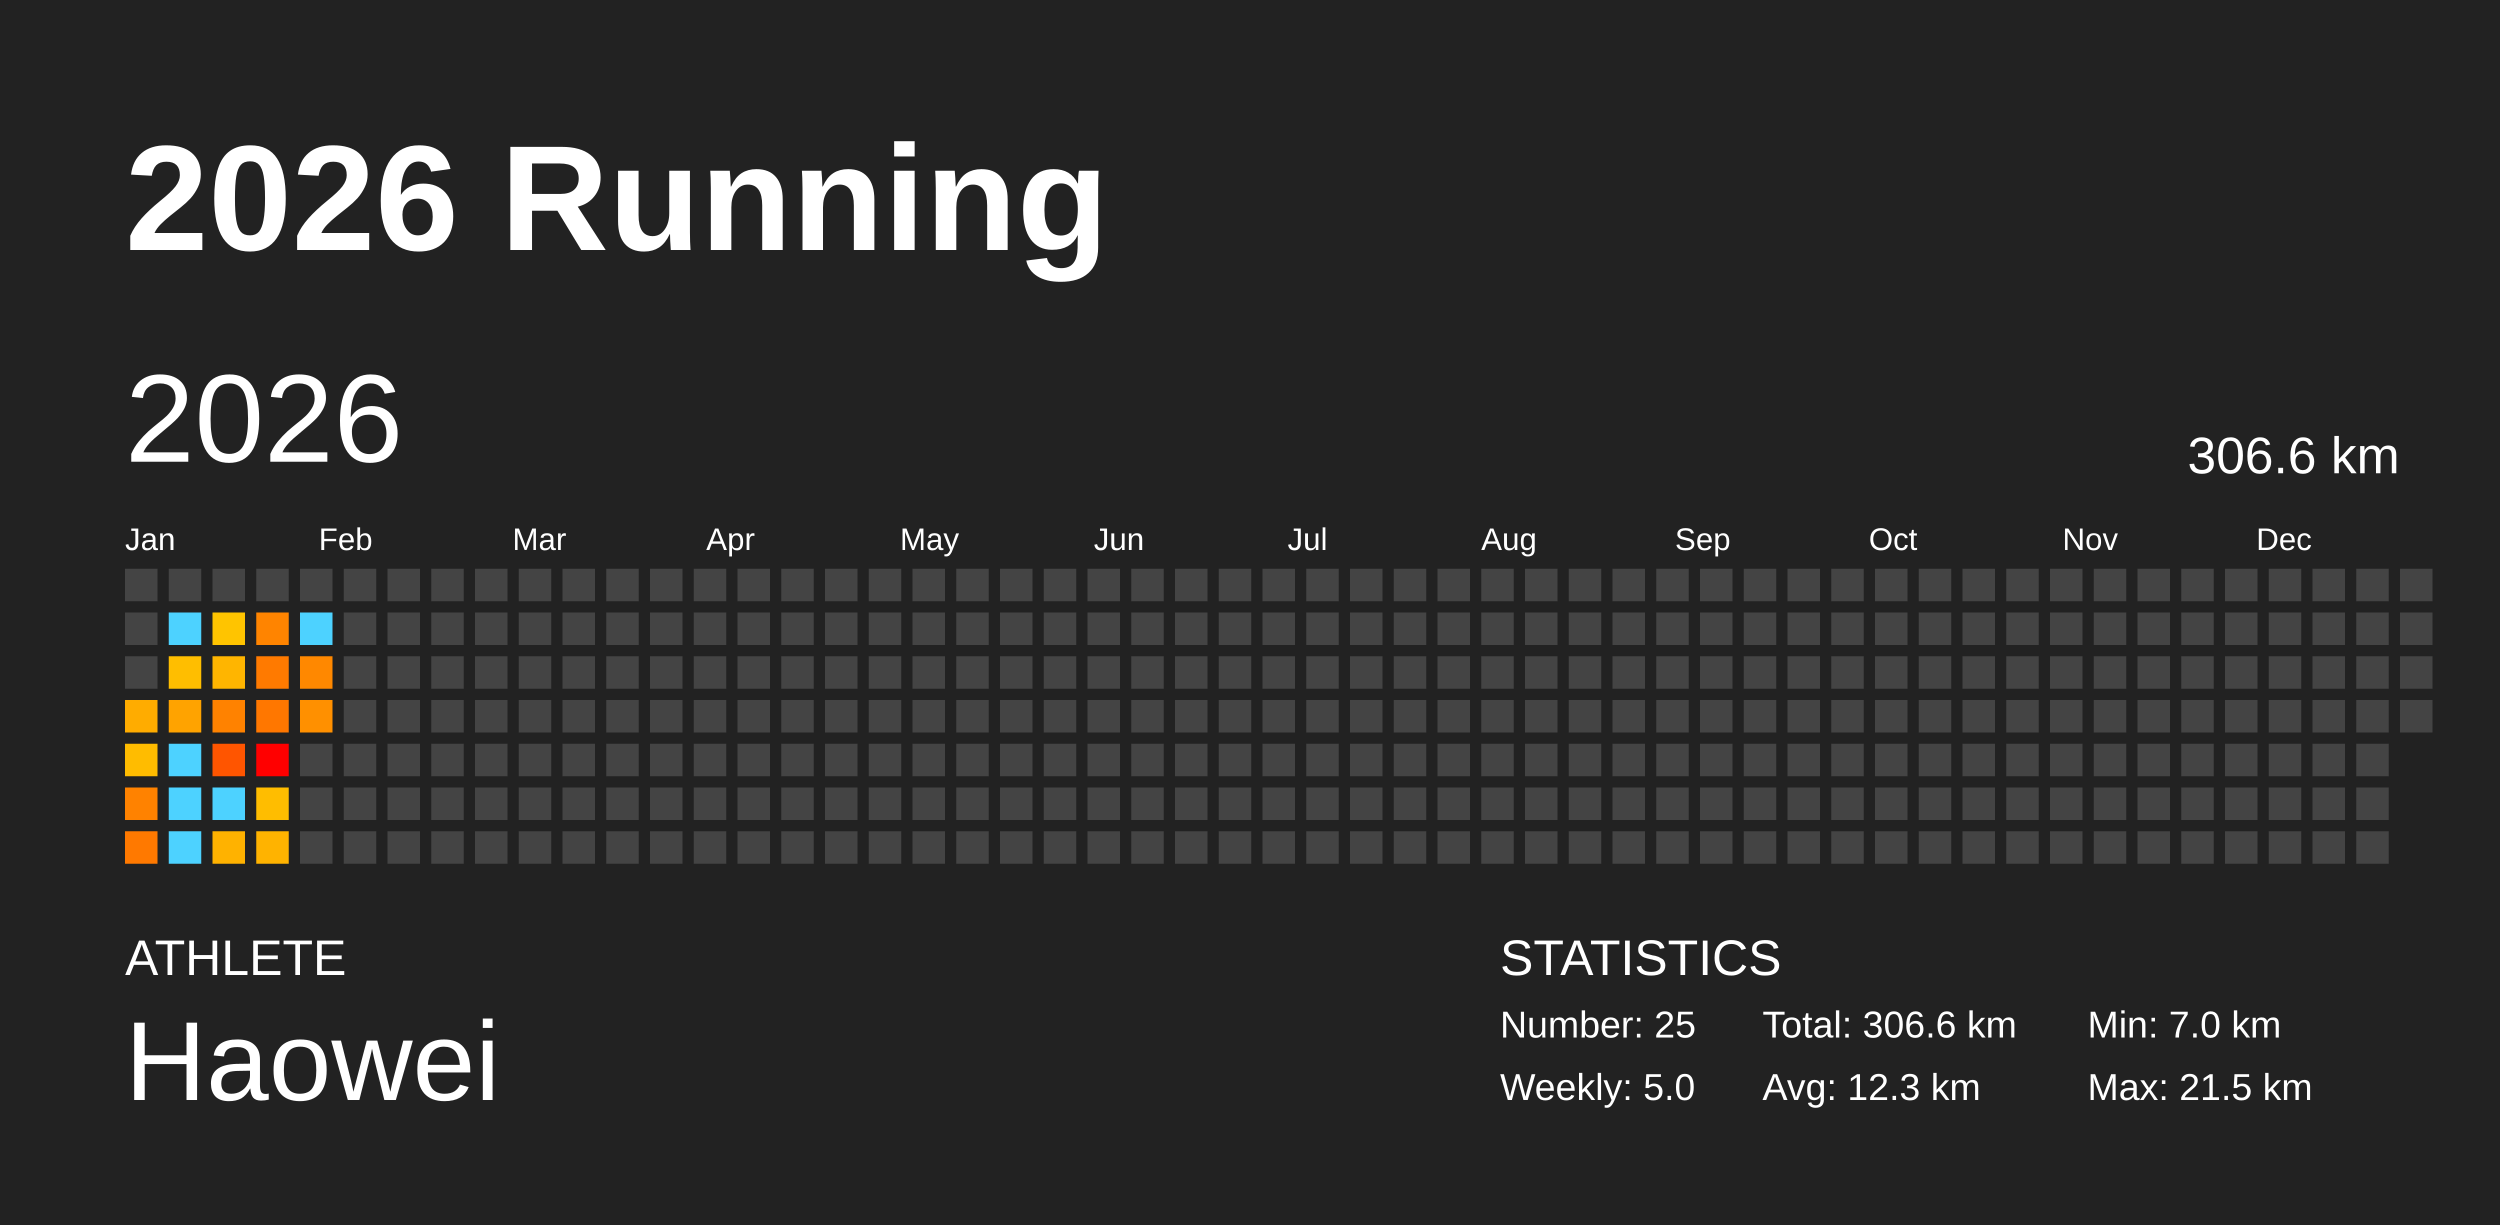
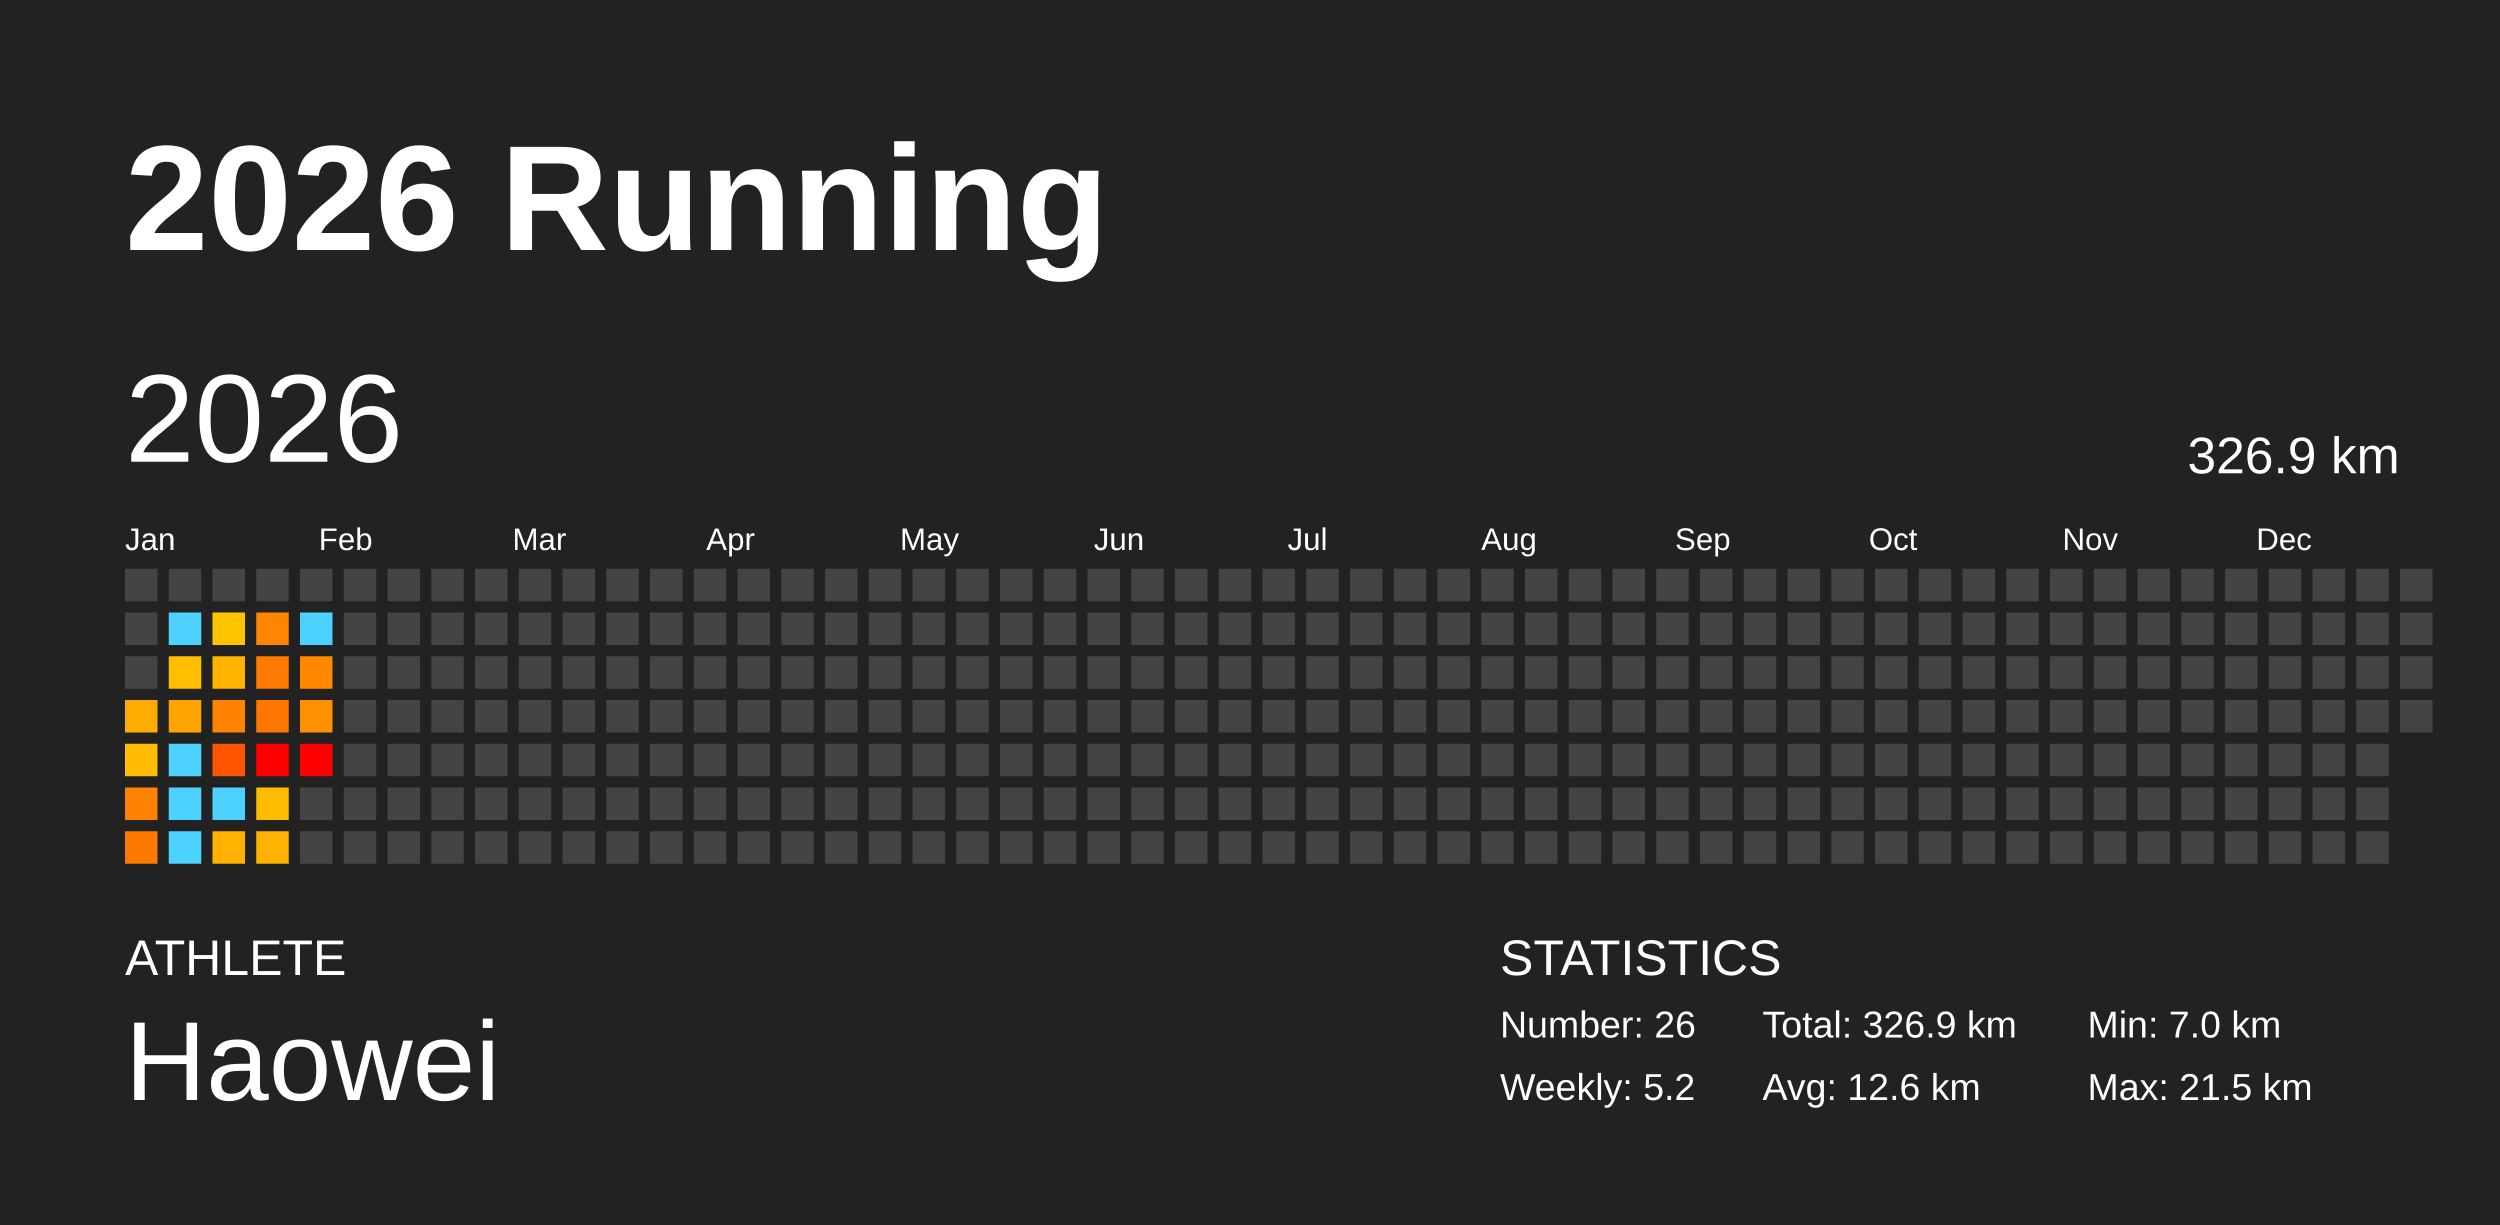
<svg xmlns="http://www.w3.org/2000/svg" baseProfile="full" height="98mm" version="1.1" viewBox="0,0,200,98" width="200mm">
  <defs />
  <rect fill="#222222" height="98" width="200" x="0" y="0" />
  <text fill="#FFFFFF" style="font-size:12px; font-family:Arial; font-weight:bold;" x="10" y="20">2026 Running</text>
  <text fill="#FFFFFF" style="font-size:4px; font-family:Arial" x="10" y="78">ATHLETE</text>
  <text fill="#FFFFFF" style="font-size:9px; font-family:Arial" x="10" y="88">Haowei</text>
  <text fill="#FFFFFF" style="font-size:4px; font-family:Arial" x="120" y="78">STATISTICS</text>
-   <text fill="#FFFFFF" style="font-size:3px; font-family:Arial" x="120" y="83">Number: 25</text>
-   <text fill="#FFFFFF" style="font-size:3px; font-family:Arial" x="120" y="88">Weekly: 5.0</text>
-   <text fill="#FFFFFF" style="font-size:3px; font-family:Arial" x="141" y="83">Total: 306.6 km</text>
-   <text fill="#FFFFFF" style="font-size:3px; font-family:Arial" x="141" y="88">Avg: 12.3 km</text>
+   <text fill="#FFFFFF" style="font-size:3px; font-family:Arial" x="120" y="83">Number: 26</text>
+   <text fill="#FFFFFF" style="font-size:3px; font-family:Arial" x="120" y="88">Weekly: 5.2</text>
+   <text fill="#FFFFFF" style="font-size:3px; font-family:Arial" x="141" y="83">Total: 326.9 km</text>
+   <text fill="#FFFFFF" style="font-size:3px; font-family:Arial" x="141" y="88">Avg: 12.6 km</text>
  <text fill="#FFFFFF" style="font-size:3px; font-family:Arial" x="167" y="83">Min: 7.0 km</text>
  <text fill="#FFFFFF" style="font-size:3px; font-family:Arial" x="167" y="88">Max: 21.5 km</text>
  <text dominant-baseline="hanging" fill="#FFFFFF" style="font-size:10.0px; font-family:Arial;" x="10" y="30">2026</text>
-   <text dominant-baseline="hanging" fill="#FFFFFF" style="font-size:4.125px; font-family:Arial;" x="175" y="35">306.6 km</text>
+   <text dominant-baseline="hanging" fill="#FFFFFF" style="font-size:4.125px; font-family:Arial;" x="175" y="35">326.9 km</text>
  <text fill="#FFFFFF" style="font-size:2.5px; font-family:Arial" x="10.0" y="44">Jan</text>
  <text fill="#FFFFFF" style="font-size:2.5px; font-family:Arial" x="25.5" y="44">Feb</text>
  <text fill="#FFFFFF" style="font-size:2.5px; font-family:Arial" x="41.0" y="44">Mar</text>
  <text fill="#FFFFFF" style="font-size:2.5px; font-family:Arial" x="56.5" y="44">Apr</text>
  <text fill="#FFFFFF" style="font-size:2.5px; font-family:Arial" x="72.0" y="44">May</text>
  <text fill="#FFFFFF" style="font-size:2.5px; font-family:Arial" x="87.5" y="44">Jun</text>
  <text fill="#FFFFFF" style="font-size:2.5px; font-family:Arial" x="103.0" y="44">Jul</text>
  <text fill="#FFFFFF" style="font-size:2.5px; font-family:Arial" x="118.5" y="44">Aug</text>
  <text fill="#FFFFFF" style="font-size:2.5px; font-family:Arial" x="134.0" y="44">Sep</text>
  <text fill="#FFFFFF" style="font-size:2.5px; font-family:Arial" x="149.5" y="44">Oct</text>
  <text fill="#FFFFFF" style="font-size:2.5px; font-family:Arial" x="165.0" y="44">Nov</text>
  <text fill="#FFFFFF" style="font-size:2.5px; font-family:Arial" x="180.5" y="44">Dec</text>
  <rect fill="#444444" height="2.6" width="2.6" x="10.0" y="45.5" />
  <rect fill="#444444" height="2.6" width="2.6" x="10.0" y="49.0" />
  <rect fill="#444444" height="2.6" width="2.6" x="10.0" y="52.5" />
  <rect fill="#ffac00" height="2.6" width="2.6" x="10.0" y="56.0" />
  <rect fill="#ffbc00" height="2.6" width="2.6" x="10.0" y="59.5" />
  <rect fill="#ff8200" height="2.6" width="2.6" x="10.0" y="63.0" />
  <rect fill="#ff7900" height="2.6" width="2.6" x="10.0" y="66.5" />
  <rect fill="#444444" height="2.6" width="2.6" x="13.5" y="45.5" />
  <rect fill="#4dd2ff" height="2.6" width="2.6" x="13.5" y="49.0" />
  <rect fill="#ffbe00" height="2.6" width="2.6" x="13.5" y="52.5" />
  <rect fill="#ffa300" height="2.6" width="2.6" x="13.5" y="56.0" />
  <rect fill="#4dd2ff" height="2.6" width="2.6" x="13.5" y="59.5" />
  <rect fill="#4dd2ff" height="2.6" width="2.6" x="13.5" y="63.0" />
  <rect fill="#4dd2ff" height="2.6" width="2.6" x="13.5" y="66.5" />
  <rect fill="#444444" height="2.6" width="2.6" x="17.0" y="45.5" />
  <rect fill="#ffc400" height="2.6" width="2.6" x="17.0" y="49.0" />
  <rect fill="#ffb500" height="2.6" width="2.6" x="17.0" y="52.5" />
  <rect fill="#ff8200" height="2.6" width="2.6" x="17.0" y="56.0" />
  <rect fill="#ff5500" height="2.6" width="2.6" x="17.0" y="59.5" />
  <rect fill="#4dd2ff" height="2.6" width="2.6" x="17.0" y="63.0" />
  <rect fill="#ffb200" height="2.6" width="2.6" x="17.0" y="66.5" />
  <rect fill="#444444" height="2.6" width="2.6" x="20.5" y="45.5" />
  <rect fill="#ff8400" height="2.6" width="2.6" x="20.5" y="49.0" />
  <rect fill="#ff7a00" height="2.6" width="2.6" x="20.5" y="52.5" />
  <rect fill="#ff7700" height="2.6" width="2.6" x="20.5" y="56.0" />
  <rect fill="red" height="2.6" width="2.6" x="20.5" y="59.5" />
  <rect fill="#ffbd00" height="2.6" width="2.6" x="20.5" y="63.0" />
  <rect fill="#ffb300" height="2.6" width="2.6" x="20.5" y="66.5" />
  <rect fill="#444444" height="2.6" width="2.6" x="24.0" y="45.5" />
  <rect fill="#4dd2ff" height="2.6" width="2.6" x="24.0" y="49.0" />
  <rect fill="#ff8800" height="2.6" width="2.6" x="24.0" y="52.5" />
  <rect fill="#ff9000" height="2.6" width="2.6" x="24.0" y="56.0" />
-   <rect fill="#444444" height="2.6" width="2.6" x="24.0" y="59.5" />
+   <rect fill="red" height="2.6" width="2.6" x="24.0" y="59.5" />
  <rect fill="#444444" height="2.6" width="2.6" x="24.0" y="63.0" />
  <rect fill="#444444" height="2.6" width="2.6" x="24.0" y="66.5" />
  <rect fill="#444444" height="2.6" width="2.6" x="27.5" y="45.5" />
  <rect fill="#444444" height="2.6" width="2.6" x="27.5" y="49.0" />
  <rect fill="#444444" height="2.6" width="2.6" x="27.5" y="52.5" />
  <rect fill="#444444" height="2.6" width="2.6" x="27.5" y="56.0" />
  <rect fill="#444444" height="2.6" width="2.6" x="27.5" y="59.5" />
  <rect fill="#444444" height="2.6" width="2.6" x="27.5" y="63.0" />
  <rect fill="#444444" height="2.6" width="2.6" x="27.5" y="66.5" />
  <rect fill="#444444" height="2.6" width="2.6" x="31.0" y="45.5" />
  <rect fill="#444444" height="2.6" width="2.6" x="31.0" y="49.0" />
  <rect fill="#444444" height="2.6" width="2.6" x="31.0" y="52.5" />
  <rect fill="#444444" height="2.6" width="2.6" x="31.0" y="56.0" />
  <rect fill="#444444" height="2.6" width="2.6" x="31.0" y="59.5" />
  <rect fill="#444444" height="2.6" width="2.6" x="31.0" y="63.0" />
  <rect fill="#444444" height="2.6" width="2.6" x="31.0" y="66.5" />
  <rect fill="#444444" height="2.6" width="2.6" x="34.5" y="45.5" />
  <rect fill="#444444" height="2.6" width="2.6" x="34.5" y="49.0" />
  <rect fill="#444444" height="2.6" width="2.6" x="34.5" y="52.5" />
  <rect fill="#444444" height="2.6" width="2.6" x="34.5" y="56.0" />
  <rect fill="#444444" height="2.6" width="2.6" x="34.5" y="59.5" />
  <rect fill="#444444" height="2.6" width="2.6" x="34.5" y="63.0" />
  <rect fill="#444444" height="2.6" width="2.6" x="34.5" y="66.5" />
  <rect fill="#444444" height="2.6" width="2.6" x="38.0" y="45.5" />
  <rect fill="#444444" height="2.6" width="2.6" x="38.0" y="49.0" />
  <rect fill="#444444" height="2.6" width="2.6" x="38.0" y="52.5" />
  <rect fill="#444444" height="2.6" width="2.6" x="38.0" y="56.0" />
  <rect fill="#444444" height="2.6" width="2.6" x="38.0" y="59.5" />
  <rect fill="#444444" height="2.6" width="2.6" x="38.0" y="63.0" />
  <rect fill="#444444" height="2.6" width="2.6" x="38.0" y="66.5" />
  <rect fill="#444444" height="2.6" width="2.6" x="41.5" y="45.5" />
  <rect fill="#444444" height="2.6" width="2.6" x="41.5" y="49.0" />
  <rect fill="#444444" height="2.6" width="2.6" x="41.5" y="52.5" />
  <rect fill="#444444" height="2.6" width="2.6" x="41.5" y="56.0" />
  <rect fill="#444444" height="2.6" width="2.6" x="41.5" y="59.5" />
  <rect fill="#444444" height="2.6" width="2.6" x="41.5" y="63.0" />
  <rect fill="#444444" height="2.6" width="2.6" x="41.5" y="66.5" />
  <rect fill="#444444" height="2.6" width="2.6" x="45.0" y="45.5" />
  <rect fill="#444444" height="2.6" width="2.6" x="45.0" y="49.0" />
  <rect fill="#444444" height="2.6" width="2.6" x="45.0" y="52.5" />
  <rect fill="#444444" height="2.6" width="2.6" x="45.0" y="56.0" />
  <rect fill="#444444" height="2.6" width="2.6" x="45.0" y="59.5" />
  <rect fill="#444444" height="2.6" width="2.6" x="45.0" y="63.0" />
  <rect fill="#444444" height="2.6" width="2.6" x="45.0" y="66.5" />
  <rect fill="#444444" height="2.6" width="2.6" x="48.5" y="45.5" />
  <rect fill="#444444" height="2.6" width="2.6" x="48.5" y="49.0" />
  <rect fill="#444444" height="2.6" width="2.6" x="48.5" y="52.5" />
  <rect fill="#444444" height="2.6" width="2.6" x="48.5" y="56.0" />
  <rect fill="#444444" height="2.6" width="2.6" x="48.5" y="59.5" />
  <rect fill="#444444" height="2.6" width="2.6" x="48.5" y="63.0" />
  <rect fill="#444444" height="2.6" width="2.6" x="48.5" y="66.5" />
  <rect fill="#444444" height="2.6" width="2.6" x="52.0" y="45.5" />
  <rect fill="#444444" height="2.6" width="2.6" x="52.0" y="49.0" />
  <rect fill="#444444" height="2.6" width="2.6" x="52.0" y="52.5" />
  <rect fill="#444444" height="2.6" width="2.6" x="52.0" y="56.0" />
  <rect fill="#444444" height="2.6" width="2.6" x="52.0" y="59.5" />
  <rect fill="#444444" height="2.6" width="2.6" x="52.0" y="63.0" />
  <rect fill="#444444" height="2.6" width="2.6" x="52.0" y="66.5" />
  <rect fill="#444444" height="2.6" width="2.6" x="55.5" y="45.5" />
  <rect fill="#444444" height="2.6" width="2.6" x="55.5" y="49.0" />
  <rect fill="#444444" height="2.6" width="2.6" x="55.5" y="52.5" />
  <rect fill="#444444" height="2.6" width="2.6" x="55.5" y="56.0" />
  <rect fill="#444444" height="2.6" width="2.6" x="55.5" y="59.5" />
  <rect fill="#444444" height="2.6" width="2.6" x="55.5" y="63.0" />
  <rect fill="#444444" height="2.6" width="2.6" x="55.5" y="66.5" />
  <rect fill="#444444" height="2.6" width="2.6" x="59.0" y="45.5" />
  <rect fill="#444444" height="2.6" width="2.6" x="59.0" y="49.0" />
  <rect fill="#444444" height="2.6" width="2.6" x="59.0" y="52.5" />
  <rect fill="#444444" height="2.6" width="2.6" x="59.0" y="56.0" />
  <rect fill="#444444" height="2.6" width="2.6" x="59.0" y="59.5" />
  <rect fill="#444444" height="2.6" width="2.6" x="59.0" y="63.0" />
  <rect fill="#444444" height="2.6" width="2.6" x="59.0" y="66.5" />
  <rect fill="#444444" height="2.6" width="2.6" x="62.5" y="45.5" />
  <rect fill="#444444" height="2.6" width="2.6" x="62.5" y="49.0" />
  <rect fill="#444444" height="2.6" width="2.6" x="62.5" y="52.5" />
  <rect fill="#444444" height="2.6" width="2.6" x="62.5" y="56.0" />
  <rect fill="#444444" height="2.6" width="2.6" x="62.5" y="59.5" />
  <rect fill="#444444" height="2.6" width="2.6" x="62.5" y="63.0" />
  <rect fill="#444444" height="2.6" width="2.6" x="62.5" y="66.5" />
  <rect fill="#444444" height="2.6" width="2.6" x="66.0" y="45.5" />
  <rect fill="#444444" height="2.6" width="2.6" x="66.0" y="49.0" />
  <rect fill="#444444" height="2.6" width="2.6" x="66.0" y="52.5" />
  <rect fill="#444444" height="2.6" width="2.6" x="66.0" y="56.0" />
  <rect fill="#444444" height="2.6" width="2.6" x="66.0" y="59.5" />
  <rect fill="#444444" height="2.6" width="2.6" x="66.0" y="63.0" />
  <rect fill="#444444" height="2.6" width="2.6" x="66.0" y="66.5" />
  <rect fill="#444444" height="2.6" width="2.6" x="69.5" y="45.5" />
  <rect fill="#444444" height="2.6" width="2.6" x="69.5" y="49.0" />
  <rect fill="#444444" height="2.6" width="2.6" x="69.5" y="52.5" />
  <rect fill="#444444" height="2.6" width="2.6" x="69.5" y="56.0" />
  <rect fill="#444444" height="2.6" width="2.6" x="69.5" y="59.5" />
  <rect fill="#444444" height="2.6" width="2.6" x="69.5" y="63.0" />
  <rect fill="#444444" height="2.6" width="2.6" x="69.5" y="66.5" />
  <rect fill="#444444" height="2.6" width="2.6" x="73.0" y="45.5" />
  <rect fill="#444444" height="2.6" width="2.6" x="73.0" y="49.0" />
  <rect fill="#444444" height="2.6" width="2.6" x="73.0" y="52.5" />
  <rect fill="#444444" height="2.6" width="2.6" x="73.0" y="56.0" />
  <rect fill="#444444" height="2.6" width="2.6" x="73.0" y="59.5" />
  <rect fill="#444444" height="2.6" width="2.6" x="73.0" y="63.0" />
  <rect fill="#444444" height="2.6" width="2.6" x="73.0" y="66.5" />
  <rect fill="#444444" height="2.6" width="2.6" x="76.5" y="45.5" />
  <rect fill="#444444" height="2.6" width="2.6" x="76.5" y="49.0" />
  <rect fill="#444444" height="2.6" width="2.6" x="76.5" y="52.5" />
  <rect fill="#444444" height="2.6" width="2.6" x="76.5" y="56.0" />
  <rect fill="#444444" height="2.6" width="2.6" x="76.5" y="59.5" />
  <rect fill="#444444" height="2.6" width="2.6" x="76.5" y="63.0" />
  <rect fill="#444444" height="2.6" width="2.6" x="76.5" y="66.5" />
  <rect fill="#444444" height="2.6" width="2.6" x="80.0" y="45.5" />
  <rect fill="#444444" height="2.6" width="2.6" x="80.0" y="49.0" />
  <rect fill="#444444" height="2.6" width="2.6" x="80.0" y="52.5" />
  <rect fill="#444444" height="2.6" width="2.6" x="80.0" y="56.0" />
  <rect fill="#444444" height="2.6" width="2.6" x="80.0" y="59.5" />
  <rect fill="#444444" height="2.6" width="2.6" x="80.0" y="63.0" />
  <rect fill="#444444" height="2.6" width="2.6" x="80.0" y="66.5" />
  <rect fill="#444444" height="2.6" width="2.6" x="83.5" y="45.5" />
  <rect fill="#444444" height="2.6" width="2.6" x="83.5" y="49.0" />
  <rect fill="#444444" height="2.6" width="2.6" x="83.5" y="52.5" />
  <rect fill="#444444" height="2.6" width="2.6" x="83.5" y="56.0" />
  <rect fill="#444444" height="2.6" width="2.6" x="83.5" y="59.5" />
  <rect fill="#444444" height="2.6" width="2.6" x="83.5" y="63.0" />
  <rect fill="#444444" height="2.6" width="2.6" x="83.5" y="66.5" />
  <rect fill="#444444" height="2.6" width="2.6" x="87.0" y="45.5" />
  <rect fill="#444444" height="2.6" width="2.6" x="87.0" y="49.0" />
  <rect fill="#444444" height="2.6" width="2.6" x="87.0" y="52.5" />
  <rect fill="#444444" height="2.6" width="2.6" x="87.0" y="56.0" />
  <rect fill="#444444" height="2.6" width="2.6" x="87.0" y="59.5" />
  <rect fill="#444444" height="2.6" width="2.6" x="87.0" y="63.0" />
  <rect fill="#444444" height="2.6" width="2.6" x="87.0" y="66.5" />
  <rect fill="#444444" height="2.6" width="2.6" x="90.5" y="45.5" />
  <rect fill="#444444" height="2.6" width="2.6" x="90.5" y="49.0" />
  <rect fill="#444444" height="2.6" width="2.6" x="90.5" y="52.5" />
  <rect fill="#444444" height="2.6" width="2.6" x="90.5" y="56.0" />
  <rect fill="#444444" height="2.6" width="2.6" x="90.5" y="59.5" />
  <rect fill="#444444" height="2.6" width="2.6" x="90.5" y="63.0" />
  <rect fill="#444444" height="2.6" width="2.6" x="90.5" y="66.5" />
  <rect fill="#444444" height="2.6" width="2.6" x="94.0" y="45.5" />
  <rect fill="#444444" height="2.6" width="2.6" x="94.0" y="49.0" />
  <rect fill="#444444" height="2.6" width="2.6" x="94.0" y="52.5" />
  <rect fill="#444444" height="2.6" width="2.6" x="94.0" y="56.0" />
  <rect fill="#444444" height="2.6" width="2.6" x="94.0" y="59.5" />
  <rect fill="#444444" height="2.6" width="2.6" x="94.0" y="63.0" />
  <rect fill="#444444" height="2.6" width="2.6" x="94.0" y="66.5" />
  <rect fill="#444444" height="2.6" width="2.6" x="97.5" y="45.5" />
  <rect fill="#444444" height="2.6" width="2.6" x="97.5" y="49.0" />
  <rect fill="#444444" height="2.6" width="2.6" x="97.5" y="52.5" />
  <rect fill="#444444" height="2.6" width="2.6" x="97.5" y="56.0" />
  <rect fill="#444444" height="2.6" width="2.6" x="97.5" y="59.5" />
  <rect fill="#444444" height="2.6" width="2.6" x="97.5" y="63.0" />
  <rect fill="#444444" height="2.6" width="2.6" x="97.5" y="66.5" />
  <rect fill="#444444" height="2.6" width="2.6" x="101.0" y="45.5" />
  <rect fill="#444444" height="2.6" width="2.6" x="101.0" y="49.0" />
  <rect fill="#444444" height="2.6" width="2.6" x="101.0" y="52.5" />
  <rect fill="#444444" height="2.6" width="2.6" x="101.0" y="56.0" />
  <rect fill="#444444" height="2.6" width="2.6" x="101.0" y="59.5" />
  <rect fill="#444444" height="2.6" width="2.6" x="101.0" y="63.0" />
  <rect fill="#444444" height="2.6" width="2.6" x="101.0" y="66.5" />
  <rect fill="#444444" height="2.6" width="2.6" x="104.5" y="45.5" />
  <rect fill="#444444" height="2.6" width="2.6" x="104.5" y="49.0" />
  <rect fill="#444444" height="2.6" width="2.6" x="104.5" y="52.5" />
  <rect fill="#444444" height="2.6" width="2.6" x="104.5" y="56.0" />
  <rect fill="#444444" height="2.6" width="2.6" x="104.5" y="59.5" />
  <rect fill="#444444" height="2.6" width="2.6" x="104.5" y="63.0" />
  <rect fill="#444444" height="2.6" width="2.6" x="104.5" y="66.5" />
  <rect fill="#444444" height="2.6" width="2.6" x="108.0" y="45.5" />
  <rect fill="#444444" height="2.6" width="2.6" x="108.0" y="49.0" />
  <rect fill="#444444" height="2.6" width="2.6" x="108.0" y="52.5" />
  <rect fill="#444444" height="2.6" width="2.6" x="108.0" y="56.0" />
  <rect fill="#444444" height="2.6" width="2.6" x="108.0" y="59.5" />
  <rect fill="#444444" height="2.6" width="2.6" x="108.0" y="63.0" />
  <rect fill="#444444" height="2.6" width="2.6" x="108.0" y="66.5" />
  <rect fill="#444444" height="2.6" width="2.6" x="111.5" y="45.5" />
  <rect fill="#444444" height="2.6" width="2.6" x="111.5" y="49.0" />
  <rect fill="#444444" height="2.6" width="2.6" x="111.5" y="52.5" />
  <rect fill="#444444" height="2.6" width="2.6" x="111.5" y="56.0" />
  <rect fill="#444444" height="2.6" width="2.6" x="111.5" y="59.5" />
  <rect fill="#444444" height="2.6" width="2.6" x="111.5" y="63.0" />
  <rect fill="#444444" height="2.6" width="2.6" x="111.5" y="66.5" />
  <rect fill="#444444" height="2.6" width="2.6" x="115.0" y="45.5" />
  <rect fill="#444444" height="2.6" width="2.6" x="115.0" y="49.0" />
  <rect fill="#444444" height="2.6" width="2.6" x="115.0" y="52.5" />
  <rect fill="#444444" height="2.6" width="2.6" x="115.0" y="56.0" />
  <rect fill="#444444" height="2.6" width="2.6" x="115.0" y="59.5" />
  <rect fill="#444444" height="2.6" width="2.6" x="115.0" y="63.0" />
  <rect fill="#444444" height="2.6" width="2.6" x="115.0" y="66.5" />
  <rect fill="#444444" height="2.6" width="2.6" x="118.5" y="45.5" />
  <rect fill="#444444" height="2.6" width="2.6" x="118.5" y="49.0" />
  <rect fill="#444444" height="2.6" width="2.6" x="118.5" y="52.5" />
  <rect fill="#444444" height="2.6" width="2.6" x="118.5" y="56.0" />
  <rect fill="#444444" height="2.6" width="2.6" x="118.5" y="59.5" />
  <rect fill="#444444" height="2.6" width="2.6" x="118.5" y="63.0" />
  <rect fill="#444444" height="2.6" width="2.6" x="118.5" y="66.5" />
  <rect fill="#444444" height="2.6" width="2.6" x="122.0" y="45.5" />
  <rect fill="#444444" height="2.6" width="2.6" x="122.0" y="49.0" />
  <rect fill="#444444" height="2.6" width="2.6" x="122.0" y="52.5" />
  <rect fill="#444444" height="2.6" width="2.6" x="122.0" y="56.0" />
  <rect fill="#444444" height="2.6" width="2.6" x="122.0" y="59.5" />
  <rect fill="#444444" height="2.6" width="2.6" x="122.0" y="63.0" />
  <rect fill="#444444" height="2.6" width="2.6" x="122.0" y="66.5" />
  <rect fill="#444444" height="2.6" width="2.6" x="125.5" y="45.5" />
  <rect fill="#444444" height="2.6" width="2.6" x="125.5" y="49.0" />
  <rect fill="#444444" height="2.6" width="2.6" x="125.5" y="52.5" />
  <rect fill="#444444" height="2.6" width="2.6" x="125.5" y="56.0" />
  <rect fill="#444444" height="2.6" width="2.6" x="125.5" y="59.5" />
  <rect fill="#444444" height="2.6" width="2.6" x="125.5" y="63.0" />
  <rect fill="#444444" height="2.6" width="2.6" x="125.5" y="66.5" />
  <rect fill="#444444" height="2.6" width="2.6" x="129.0" y="45.5" />
  <rect fill="#444444" height="2.6" width="2.6" x="129.0" y="49.0" />
  <rect fill="#444444" height="2.6" width="2.6" x="129.0" y="52.5" />
  <rect fill="#444444" height="2.6" width="2.6" x="129.0" y="56.0" />
  <rect fill="#444444" height="2.6" width="2.6" x="129.0" y="59.5" />
  <rect fill="#444444" height="2.6" width="2.6" x="129.0" y="63.0" />
  <rect fill="#444444" height="2.6" width="2.6" x="129.0" y="66.5" />
  <rect fill="#444444" height="2.6" width="2.6" x="132.5" y="45.5" />
  <rect fill="#444444" height="2.6" width="2.6" x="132.5" y="49.0" />
  <rect fill="#444444" height="2.6" width="2.6" x="132.5" y="52.5" />
  <rect fill="#444444" height="2.6" width="2.6" x="132.5" y="56.0" />
  <rect fill="#444444" height="2.6" width="2.6" x="132.5" y="59.5" />
  <rect fill="#444444" height="2.6" width="2.6" x="132.5" y="63.0" />
  <rect fill="#444444" height="2.6" width="2.6" x="132.5" y="66.5" />
  <rect fill="#444444" height="2.6" width="2.6" x="136.0" y="45.5" />
  <rect fill="#444444" height="2.6" width="2.6" x="136.0" y="49.0" />
  <rect fill="#444444" height="2.6" width="2.6" x="136.0" y="52.5" />
  <rect fill="#444444" height="2.6" width="2.6" x="136.0" y="56.0" />
  <rect fill="#444444" height="2.6" width="2.6" x="136.0" y="59.5" />
  <rect fill="#444444" height="2.6" width="2.6" x="136.0" y="63.0" />
  <rect fill="#444444" height="2.6" width="2.6" x="136.0" y="66.5" />
  <rect fill="#444444" height="2.6" width="2.6" x="139.5" y="45.5" />
  <rect fill="#444444" height="2.6" width="2.6" x="139.5" y="49.0" />
  <rect fill="#444444" height="2.6" width="2.6" x="139.5" y="52.5" />
  <rect fill="#444444" height="2.6" width="2.6" x="139.5" y="56.0" />
  <rect fill="#444444" height="2.6" width="2.6" x="139.5" y="59.5" />
  <rect fill="#444444" height="2.6" width="2.6" x="139.5" y="63.0" />
  <rect fill="#444444" height="2.6" width="2.6" x="139.5" y="66.5" />
  <rect fill="#444444" height="2.6" width="2.6" x="143.0" y="45.5" />
  <rect fill="#444444" height="2.6" width="2.6" x="143.0" y="49.0" />
  <rect fill="#444444" height="2.6" width="2.6" x="143.0" y="52.5" />
  <rect fill="#444444" height="2.6" width="2.6" x="143.0" y="56.0" />
  <rect fill="#444444" height="2.6" width="2.6" x="143.0" y="59.5" />
  <rect fill="#444444" height="2.6" width="2.6" x="143.0" y="63.0" />
  <rect fill="#444444" height="2.6" width="2.6" x="143.0" y="66.5" />
  <rect fill="#444444" height="2.6" width="2.6" x="146.5" y="45.5" />
  <rect fill="#444444" height="2.6" width="2.6" x="146.5" y="49.0" />
  <rect fill="#444444" height="2.6" width="2.6" x="146.5" y="52.5" />
  <rect fill="#444444" height="2.6" width="2.6" x="146.5" y="56.0" />
  <rect fill="#444444" height="2.6" width="2.6" x="146.5" y="59.5" />
  <rect fill="#444444" height="2.6" width="2.6" x="146.5" y="63.0" />
  <rect fill="#444444" height="2.6" width="2.6" x="146.5" y="66.5" />
  <rect fill="#444444" height="2.6" width="2.6" x="150.0" y="45.5" />
  <rect fill="#444444" height="2.6" width="2.6" x="150.0" y="49.0" />
  <rect fill="#444444" height="2.6" width="2.6" x="150.0" y="52.5" />
  <rect fill="#444444" height="2.6" width="2.6" x="150.0" y="56.0" />
  <rect fill="#444444" height="2.6" width="2.6" x="150.0" y="59.5" />
  <rect fill="#444444" height="2.6" width="2.6" x="150.0" y="63.0" />
  <rect fill="#444444" height="2.6" width="2.6" x="150.0" y="66.5" />
  <rect fill="#444444" height="2.6" width="2.6" x="153.5" y="45.5" />
  <rect fill="#444444" height="2.6" width="2.6" x="153.5" y="49.0" />
  <rect fill="#444444" height="2.6" width="2.6" x="153.5" y="52.5" />
  <rect fill="#444444" height="2.6" width="2.6" x="153.5" y="56.0" />
  <rect fill="#444444" height="2.6" width="2.6" x="153.5" y="59.5" />
  <rect fill="#444444" height="2.6" width="2.6" x="153.5" y="63.0" />
  <rect fill="#444444" height="2.6" width="2.6" x="153.5" y="66.5" />
  <rect fill="#444444" height="2.6" width="2.6" x="157.0" y="45.5" />
  <rect fill="#444444" height="2.6" width="2.6" x="157.0" y="49.0" />
  <rect fill="#444444" height="2.6" width="2.6" x="157.0" y="52.5" />
  <rect fill="#444444" height="2.6" width="2.6" x="157.0" y="56.0" />
  <rect fill="#444444" height="2.6" width="2.6" x="157.0" y="59.5" />
  <rect fill="#444444" height="2.6" width="2.6" x="157.0" y="63.0" />
  <rect fill="#444444" height="2.6" width="2.6" x="157.0" y="66.5" />
  <rect fill="#444444" height="2.6" width="2.6" x="160.5" y="45.5" />
  <rect fill="#444444" height="2.6" width="2.6" x="160.5" y="49.0" />
  <rect fill="#444444" height="2.6" width="2.6" x="160.5" y="52.5" />
  <rect fill="#444444" height="2.6" width="2.6" x="160.5" y="56.0" />
  <rect fill="#444444" height="2.6" width="2.6" x="160.5" y="59.5" />
  <rect fill="#444444" height="2.6" width="2.6" x="160.5" y="63.0" />
  <rect fill="#444444" height="2.6" width="2.6" x="160.5" y="66.5" />
  <rect fill="#444444" height="2.6" width="2.6" x="164.0" y="45.5" />
  <rect fill="#444444" height="2.6" width="2.6" x="164.0" y="49.0" />
  <rect fill="#444444" height="2.6" width="2.6" x="164.0" y="52.5" />
  <rect fill="#444444" height="2.6" width="2.6" x="164.0" y="56.0" />
  <rect fill="#444444" height="2.6" width="2.6" x="164.0" y="59.5" />
  <rect fill="#444444" height="2.6" width="2.6" x="164.0" y="63.0" />
  <rect fill="#444444" height="2.6" width="2.6" x="164.0" y="66.5" />
  <rect fill="#444444" height="2.6" width="2.6" x="167.5" y="45.5" />
  <rect fill="#444444" height="2.6" width="2.6" x="167.5" y="49.0" />
  <rect fill="#444444" height="2.6" width="2.6" x="167.5" y="52.5" />
  <rect fill="#444444" height="2.6" width="2.6" x="167.5" y="56.0" />
  <rect fill="#444444" height="2.6" width="2.6" x="167.5" y="59.5" />
  <rect fill="#444444" height="2.6" width="2.6" x="167.5" y="63.0" />
  <rect fill="#444444" height="2.6" width="2.6" x="167.5" y="66.5" />
  <rect fill="#444444" height="2.6" width="2.6" x="171.0" y="45.5" />
  <rect fill="#444444" height="2.6" width="2.6" x="171.0" y="49.0" />
  <rect fill="#444444" height="2.6" width="2.6" x="171.0" y="52.5" />
  <rect fill="#444444" height="2.6" width="2.6" x="171.0" y="56.0" />
  <rect fill="#444444" height="2.6" width="2.6" x="171.0" y="59.5" />
  <rect fill="#444444" height="2.6" width="2.6" x="171.0" y="63.0" />
  <rect fill="#444444" height="2.6" width="2.6" x="171.0" y="66.5" />
  <rect fill="#444444" height="2.6" width="2.6" x="174.5" y="45.5" />
  <rect fill="#444444" height="2.6" width="2.6" x="174.5" y="49.0" />
  <rect fill="#444444" height="2.6" width="2.6" x="174.5" y="52.5" />
  <rect fill="#444444" height="2.6" width="2.6" x="174.5" y="56.0" />
  <rect fill="#444444" height="2.6" width="2.6" x="174.5" y="59.5" />
  <rect fill="#444444" height="2.6" width="2.6" x="174.5" y="63.0" />
  <rect fill="#444444" height="2.6" width="2.6" x="174.5" y="66.5" />
  <rect fill="#444444" height="2.6" width="2.6" x="178.0" y="45.5" />
  <rect fill="#444444" height="2.6" width="2.6" x="178.0" y="49.0" />
  <rect fill="#444444" height="2.6" width="2.6" x="178.0" y="52.5" />
  <rect fill="#444444" height="2.6" width="2.6" x="178.0" y="56.0" />
  <rect fill="#444444" height="2.6" width="2.6" x="178.0" y="59.5" />
  <rect fill="#444444" height="2.6" width="2.6" x="178.0" y="63.0" />
  <rect fill="#444444" height="2.6" width="2.6" x="178.0" y="66.5" />
  <rect fill="#444444" height="2.6" width="2.6" x="181.5" y="45.5" />
  <rect fill="#444444" height="2.6" width="2.6" x="181.5" y="49.0" />
  <rect fill="#444444" height="2.6" width="2.6" x="181.5" y="52.5" />
  <rect fill="#444444" height="2.6" width="2.6" x="181.5" y="56.0" />
  <rect fill="#444444" height="2.6" width="2.6" x="181.5" y="59.5" />
  <rect fill="#444444" height="2.6" width="2.6" x="181.5" y="63.0" />
  <rect fill="#444444" height="2.6" width="2.6" x="181.5" y="66.5" />
  <rect fill="#444444" height="2.6" width="2.6" x="185.0" y="45.5" />
  <rect fill="#444444" height="2.6" width="2.6" x="185.0" y="49.0" />
  <rect fill="#444444" height="2.6" width="2.6" x="185.0" y="52.5" />
  <rect fill="#444444" height="2.6" width="2.6" x="185.0" y="56.0" />
  <rect fill="#444444" height="2.6" width="2.6" x="185.0" y="59.5" />
  <rect fill="#444444" height="2.6" width="2.6" x="185.0" y="63.0" />
  <rect fill="#444444" height="2.6" width="2.6" x="185.0" y="66.5" />
  <rect fill="#444444" height="2.6" width="2.6" x="188.5" y="45.5" />
  <rect fill="#444444" height="2.6" width="2.6" x="188.5" y="49.0" />
  <rect fill="#444444" height="2.6" width="2.6" x="188.5" y="52.5" />
  <rect fill="#444444" height="2.6" width="2.6" x="188.5" y="56.0" />
  <rect fill="#444444" height="2.6" width="2.6" x="188.5" y="59.5" />
  <rect fill="#444444" height="2.6" width="2.6" x="188.5" y="63.0" />
  <rect fill="#444444" height="2.6" width="2.6" x="188.5" y="66.5" />
  <rect fill="#444444" height="2.6" width="2.6" x="192.0" y="45.5" />
  <rect fill="#444444" height="2.6" width="2.6" x="192.0" y="49.0" />
  <rect fill="#444444" height="2.6" width="2.6" x="192.0" y="52.5" />
  <rect fill="#444444" height="2.6" width="2.6" x="192.0" y="56.0" />
</svg>
